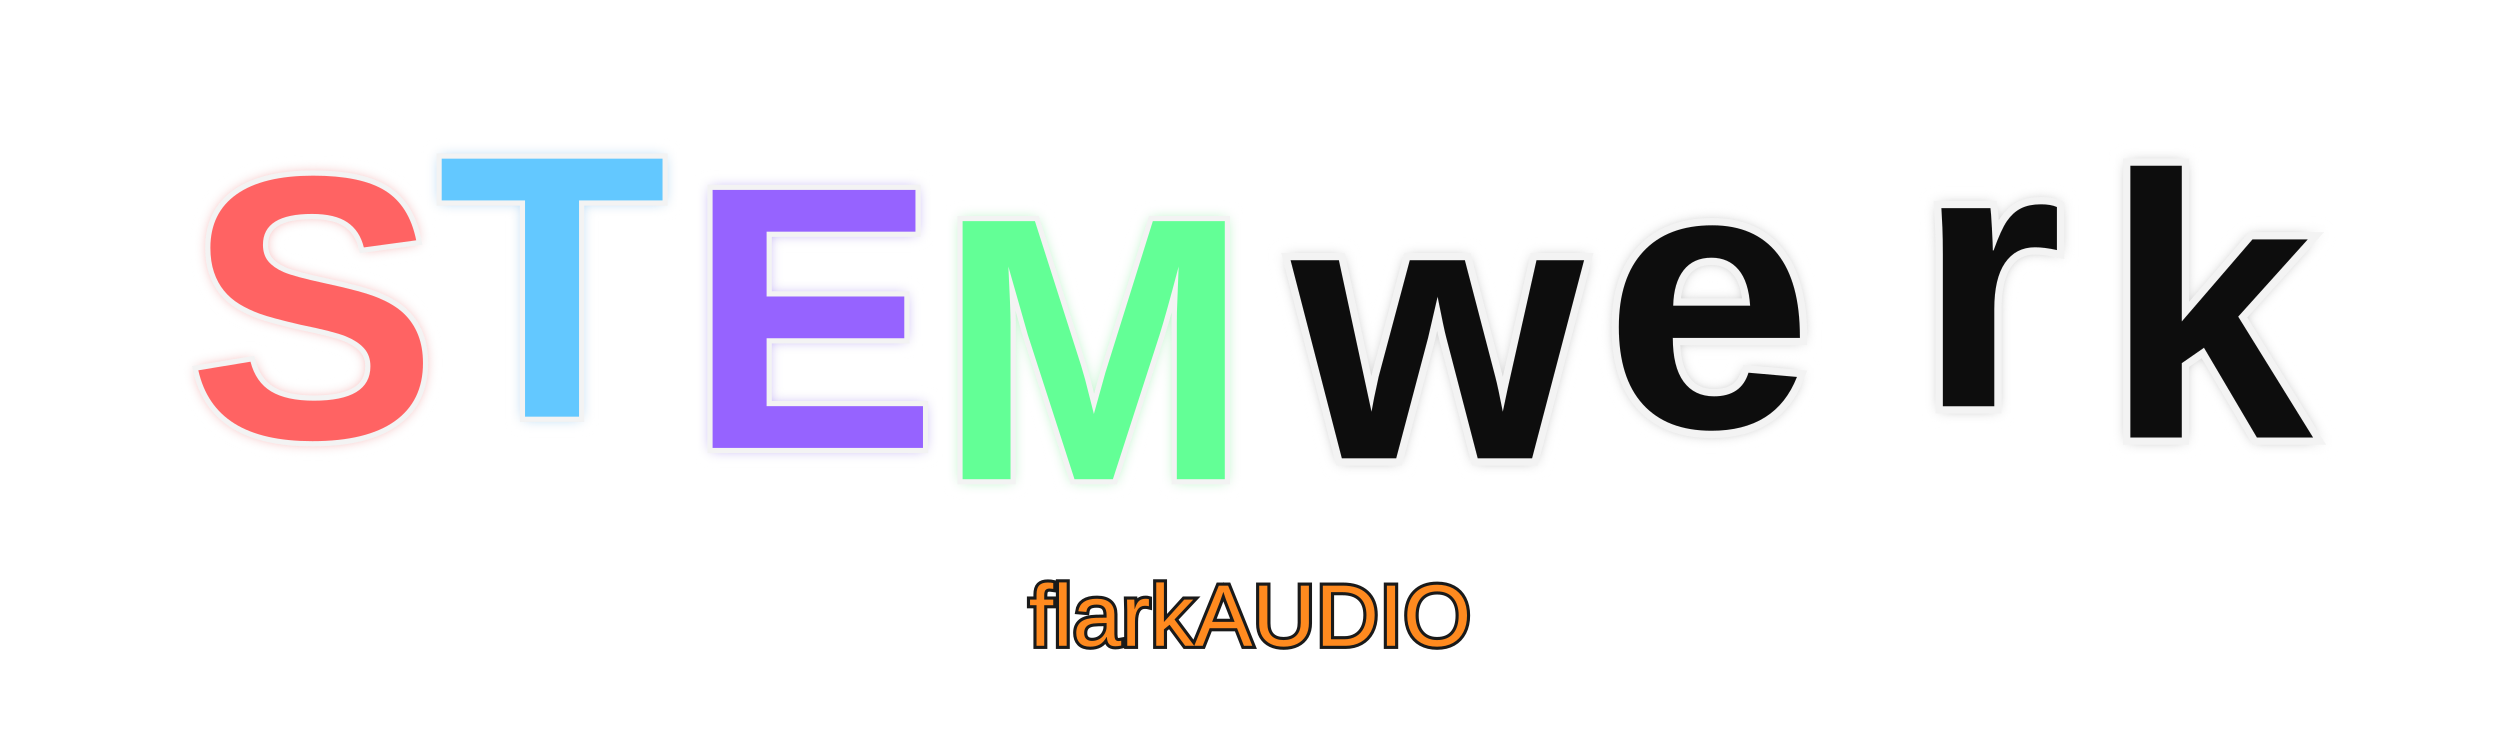
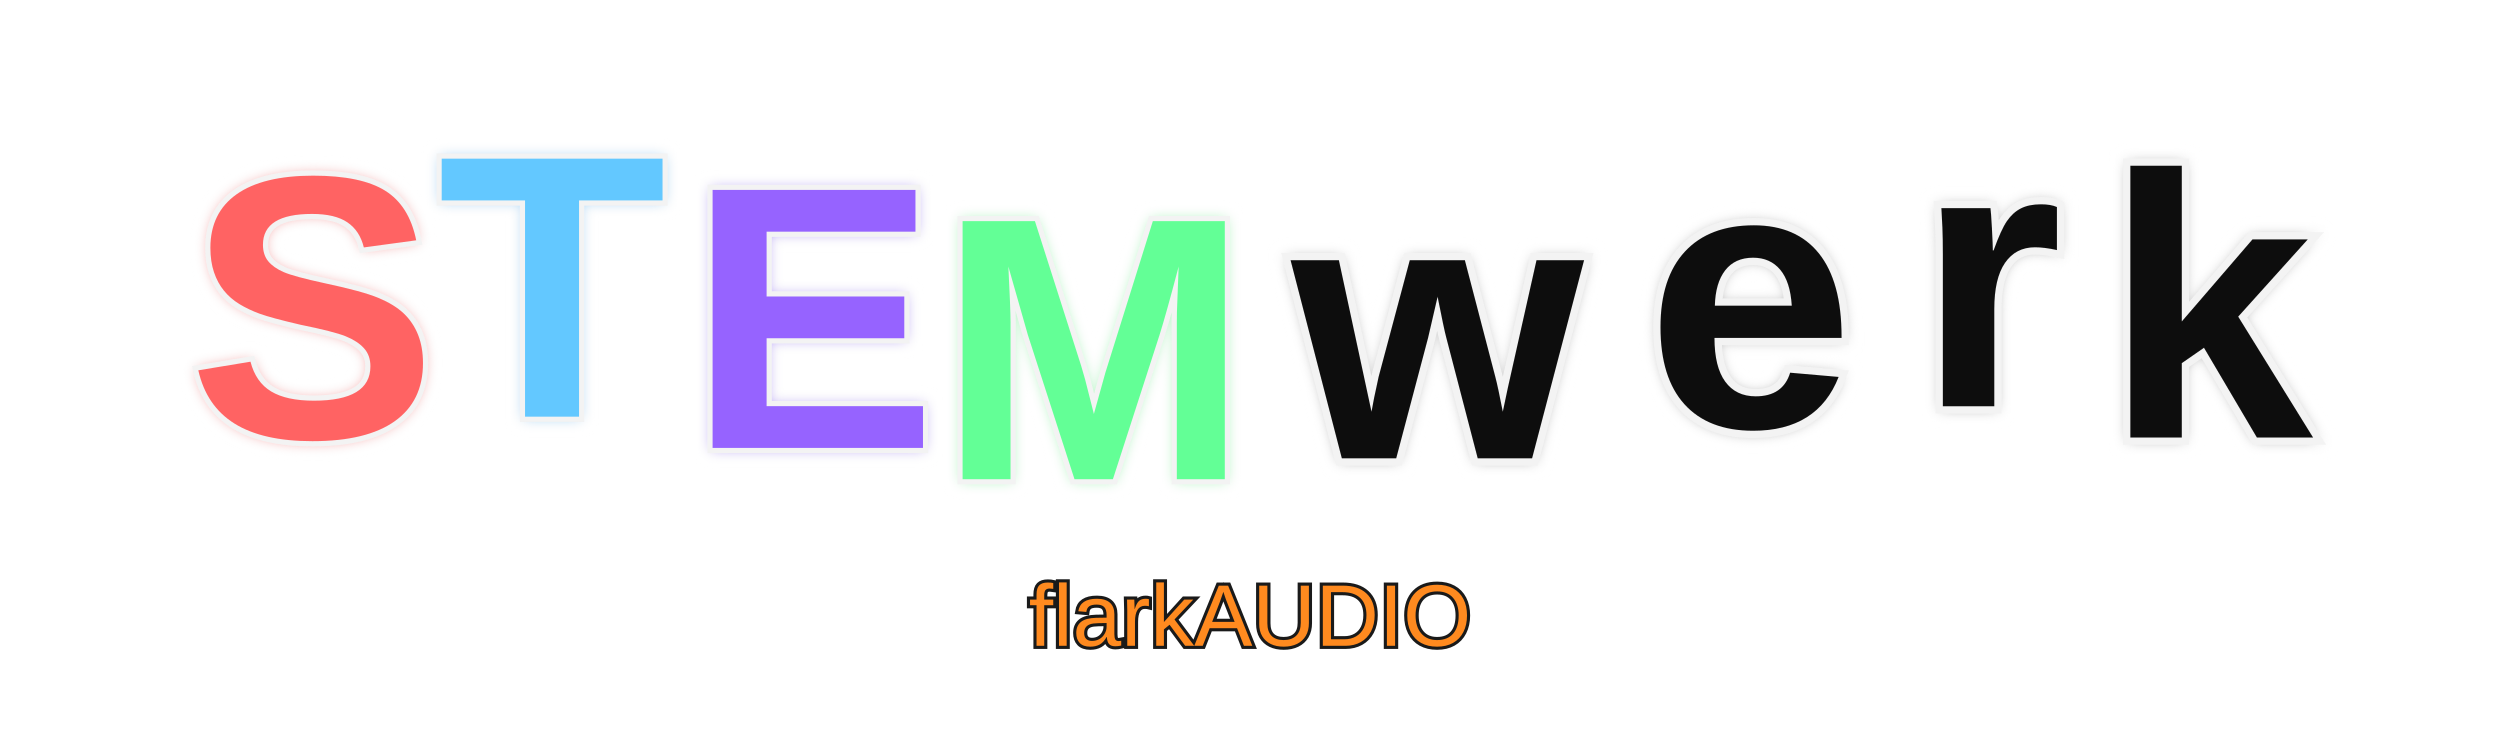
<svg xmlns="http://www.w3.org/2000/svg" width="1200" height="360" viewBox="0 0 1200 360">
  <defs>
    <filter id="softGlow" x="-20%" y="-20%" width="140%" height="140%">
      <feGaussianBlur in="SourceGraphic" stdDeviation="3" result="blur" />
      <feMerge>
        <feMergeNode in="blur" />
        <feMergeNode in="SourceGraphic" />
      </feMerge>
    </filter>
  </defs>
  <g font-family="Arial, Helvetica, sans-serif" font-weight="700" font-size="180" filter="url(#softGlow)">
    <text x="90" y="210" fill="#FF6464" stroke="#f3f3f3" stroke-width="5" paint-order="stroke fill">
      S
      <animate attributeName="y" values="210;190;210" dur="2.4s" repeatCount="indefinite" begin="0s" />
    </text>
    <text x="210" y="200" fill="#64C8FF" stroke="#f3f3f3" stroke-width="5" paint-order="stroke fill">
      T
      <animate attributeName="y" values="200;220;200" dur="2.4s" repeatCount="indefinite" begin="0.2s" />
    </text>
    <text x="330" y="215" fill="#9664FF" stroke="#f3f3f3" stroke-width="5" paint-order="stroke fill">
      E
      <animate attributeName="y" values="215;195;215" dur="2.4s" repeatCount="indefinite" begin="0.4s" />
    </text>
    <text x="450" y="230" fill="#64FF96" stroke="#f3f3f3" stroke-width="5" paint-order="stroke fill">
      M
      <animate attributeName="y" values="230;205;230" dur="2.4s" repeatCount="indefinite" begin="0.6s" />
    </text>
    <text x="620" y="220" fill="#111111" stroke="#f3f3f3" stroke-width="7" paint-order="stroke fill">
      w
      <animate attributeName="y" values="220;200;220" dur="2.4s" repeatCount="indefinite" begin="0.8s" />
    </text>
-     <text x="770" y="205" fill="#111111" stroke="#f3f3f3" stroke-width="7" paint-order="stroke fill">
+     <text x="790" y="205" fill="#111111" stroke="#f3f3f3" stroke-width="7" paint-order="stroke fill">
      e
      <animate attributeName="y" values="205;225;205" dur="2.4s" repeatCount="indefinite" begin="1s" />
    </text>
    <text x="920" y="195" fill="#111111" stroke="#f3f3f3" stroke-width="7" paint-order="stroke fill">
      r
      <animate attributeName="y" values="195;215;195" dur="2.4s" repeatCount="indefinite" begin="1.2s" />
    </text>
    <text x="1010" y="210" fill="#111111" stroke="#f3f3f3" stroke-width="7" paint-order="stroke fill">
      k
      <animate attributeName="y" values="210;190;210" dur="2.4s" repeatCount="indefinite" begin="1.4s" />
    </text>
  </g>
  <g font-family="Arial, Helvetica, sans-serif" font-size="42">
    <text x="600" y="310" text-anchor="middle" fill="#ff8a1f" stroke="#1a1a1a" stroke-width="3" paint-order="stroke fill">flarkAUDIO</text>
  </g>
</svg>
